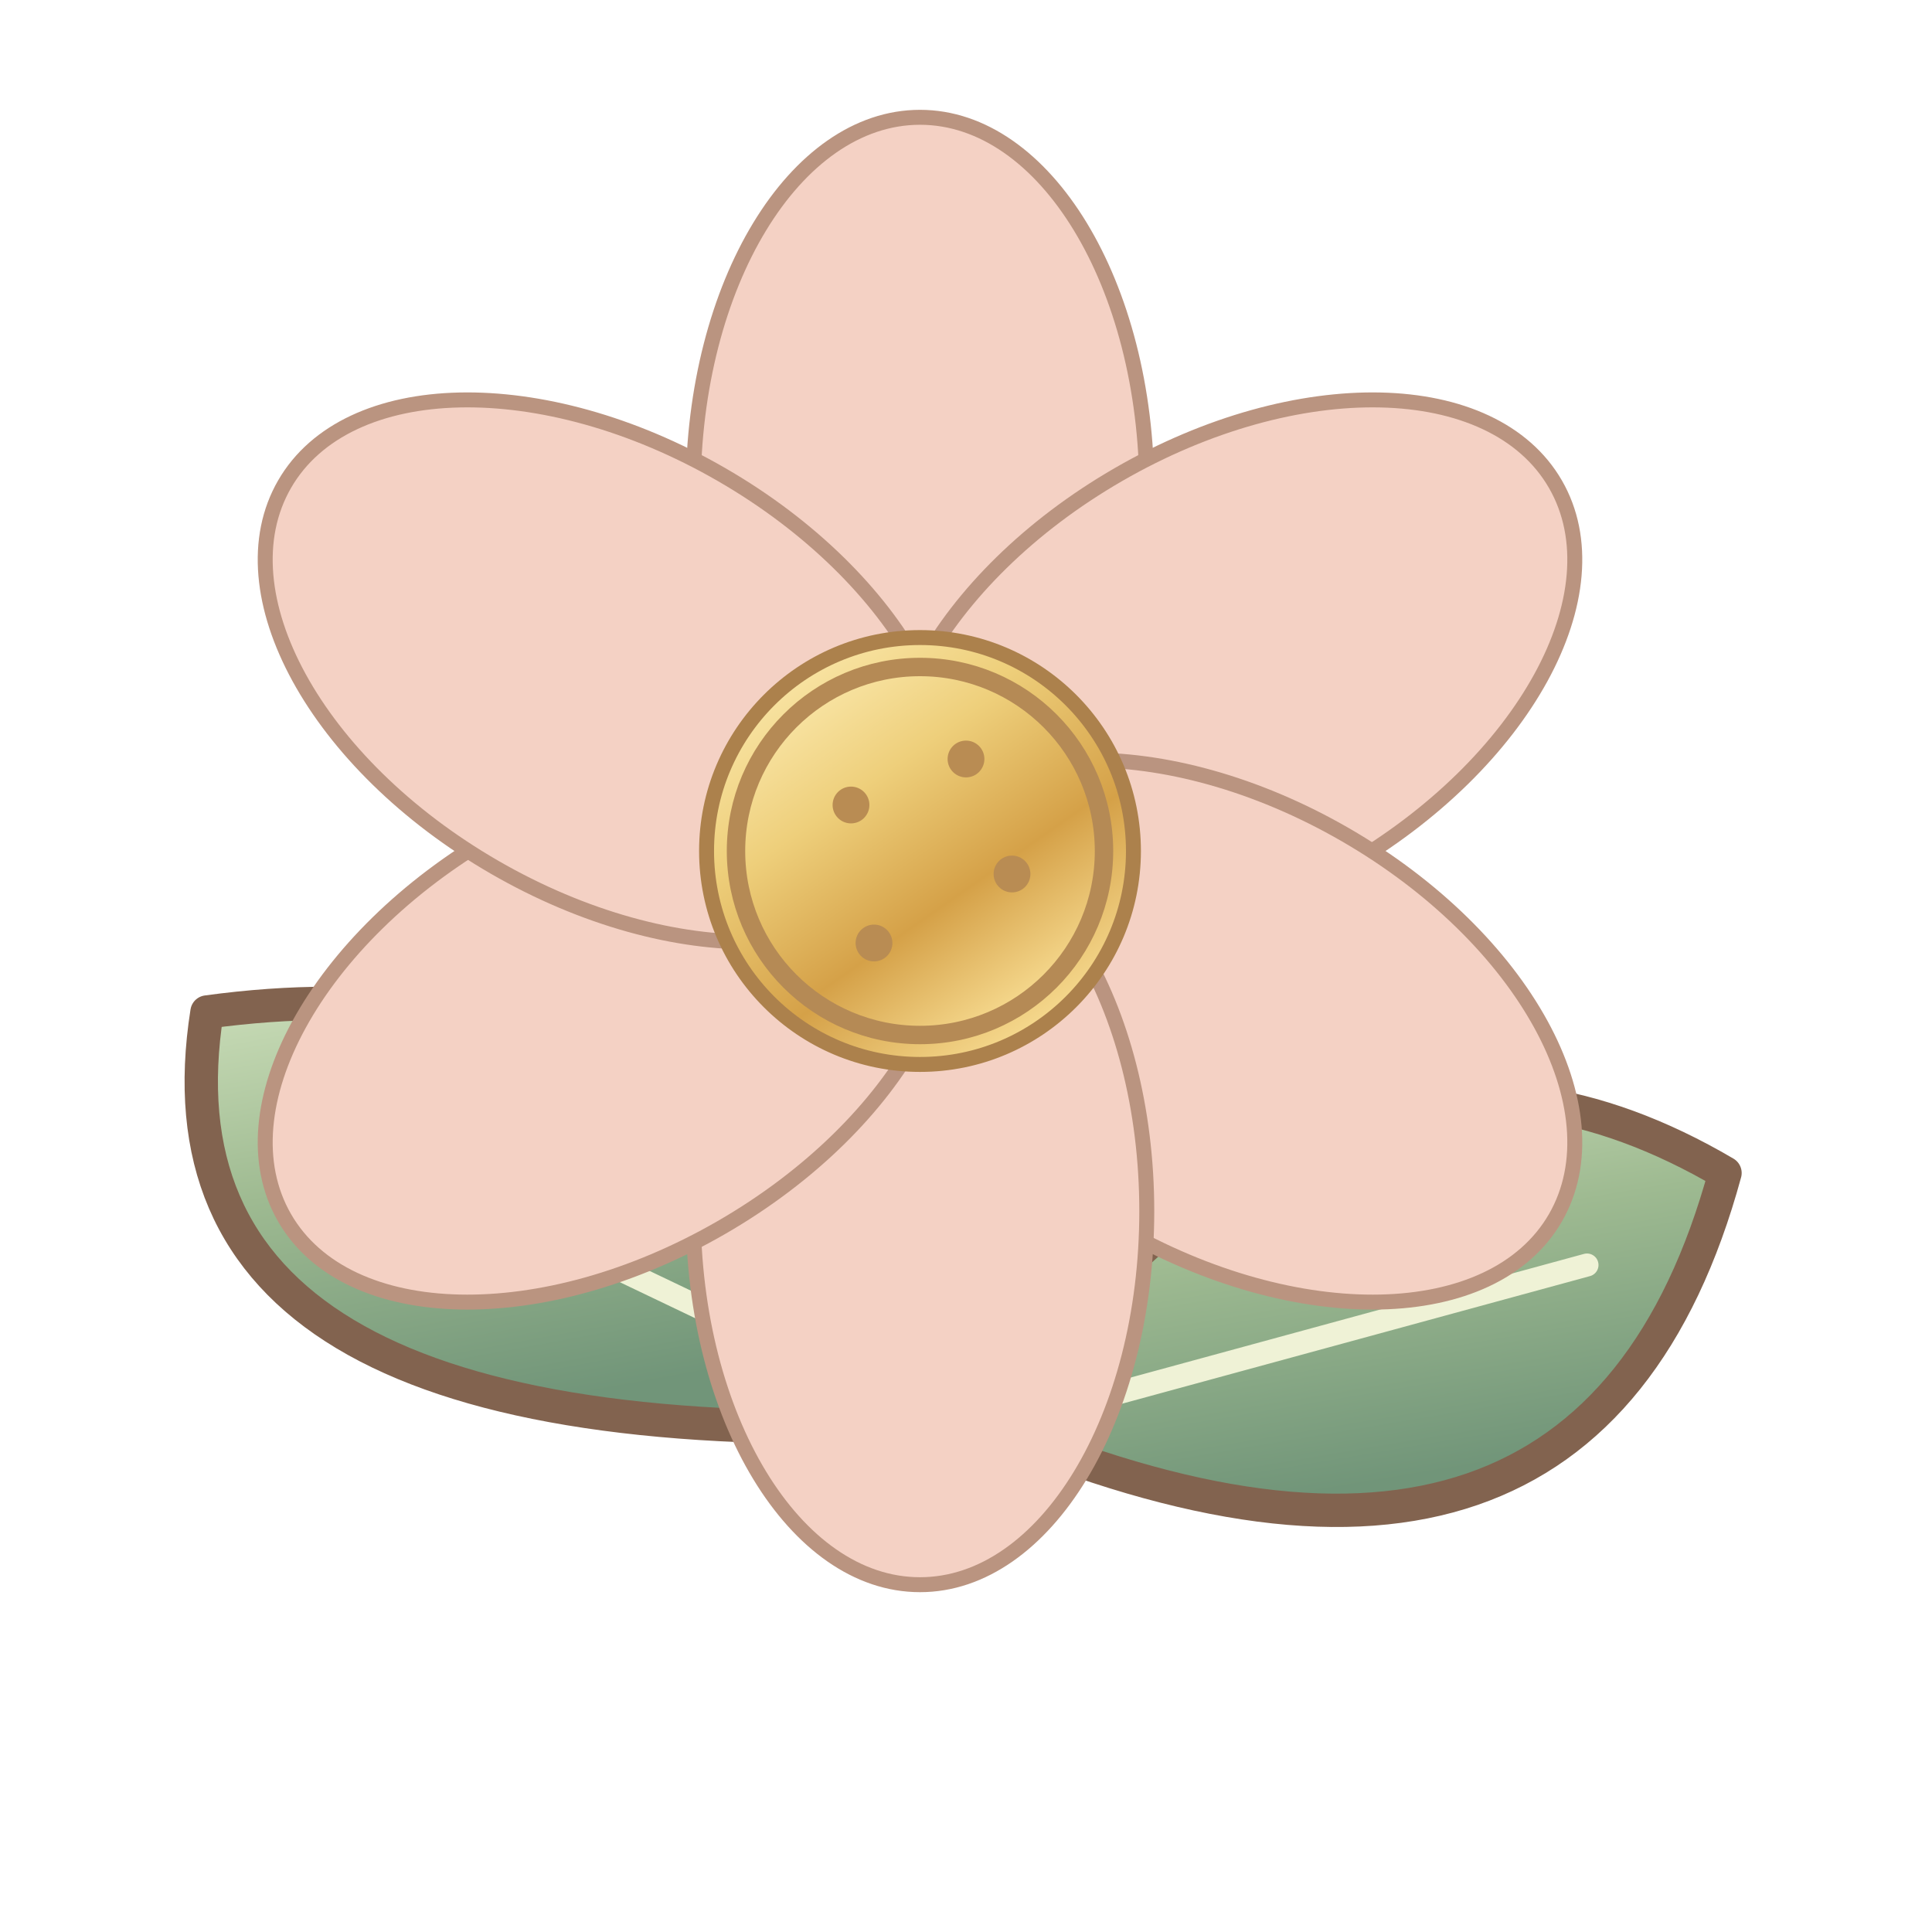
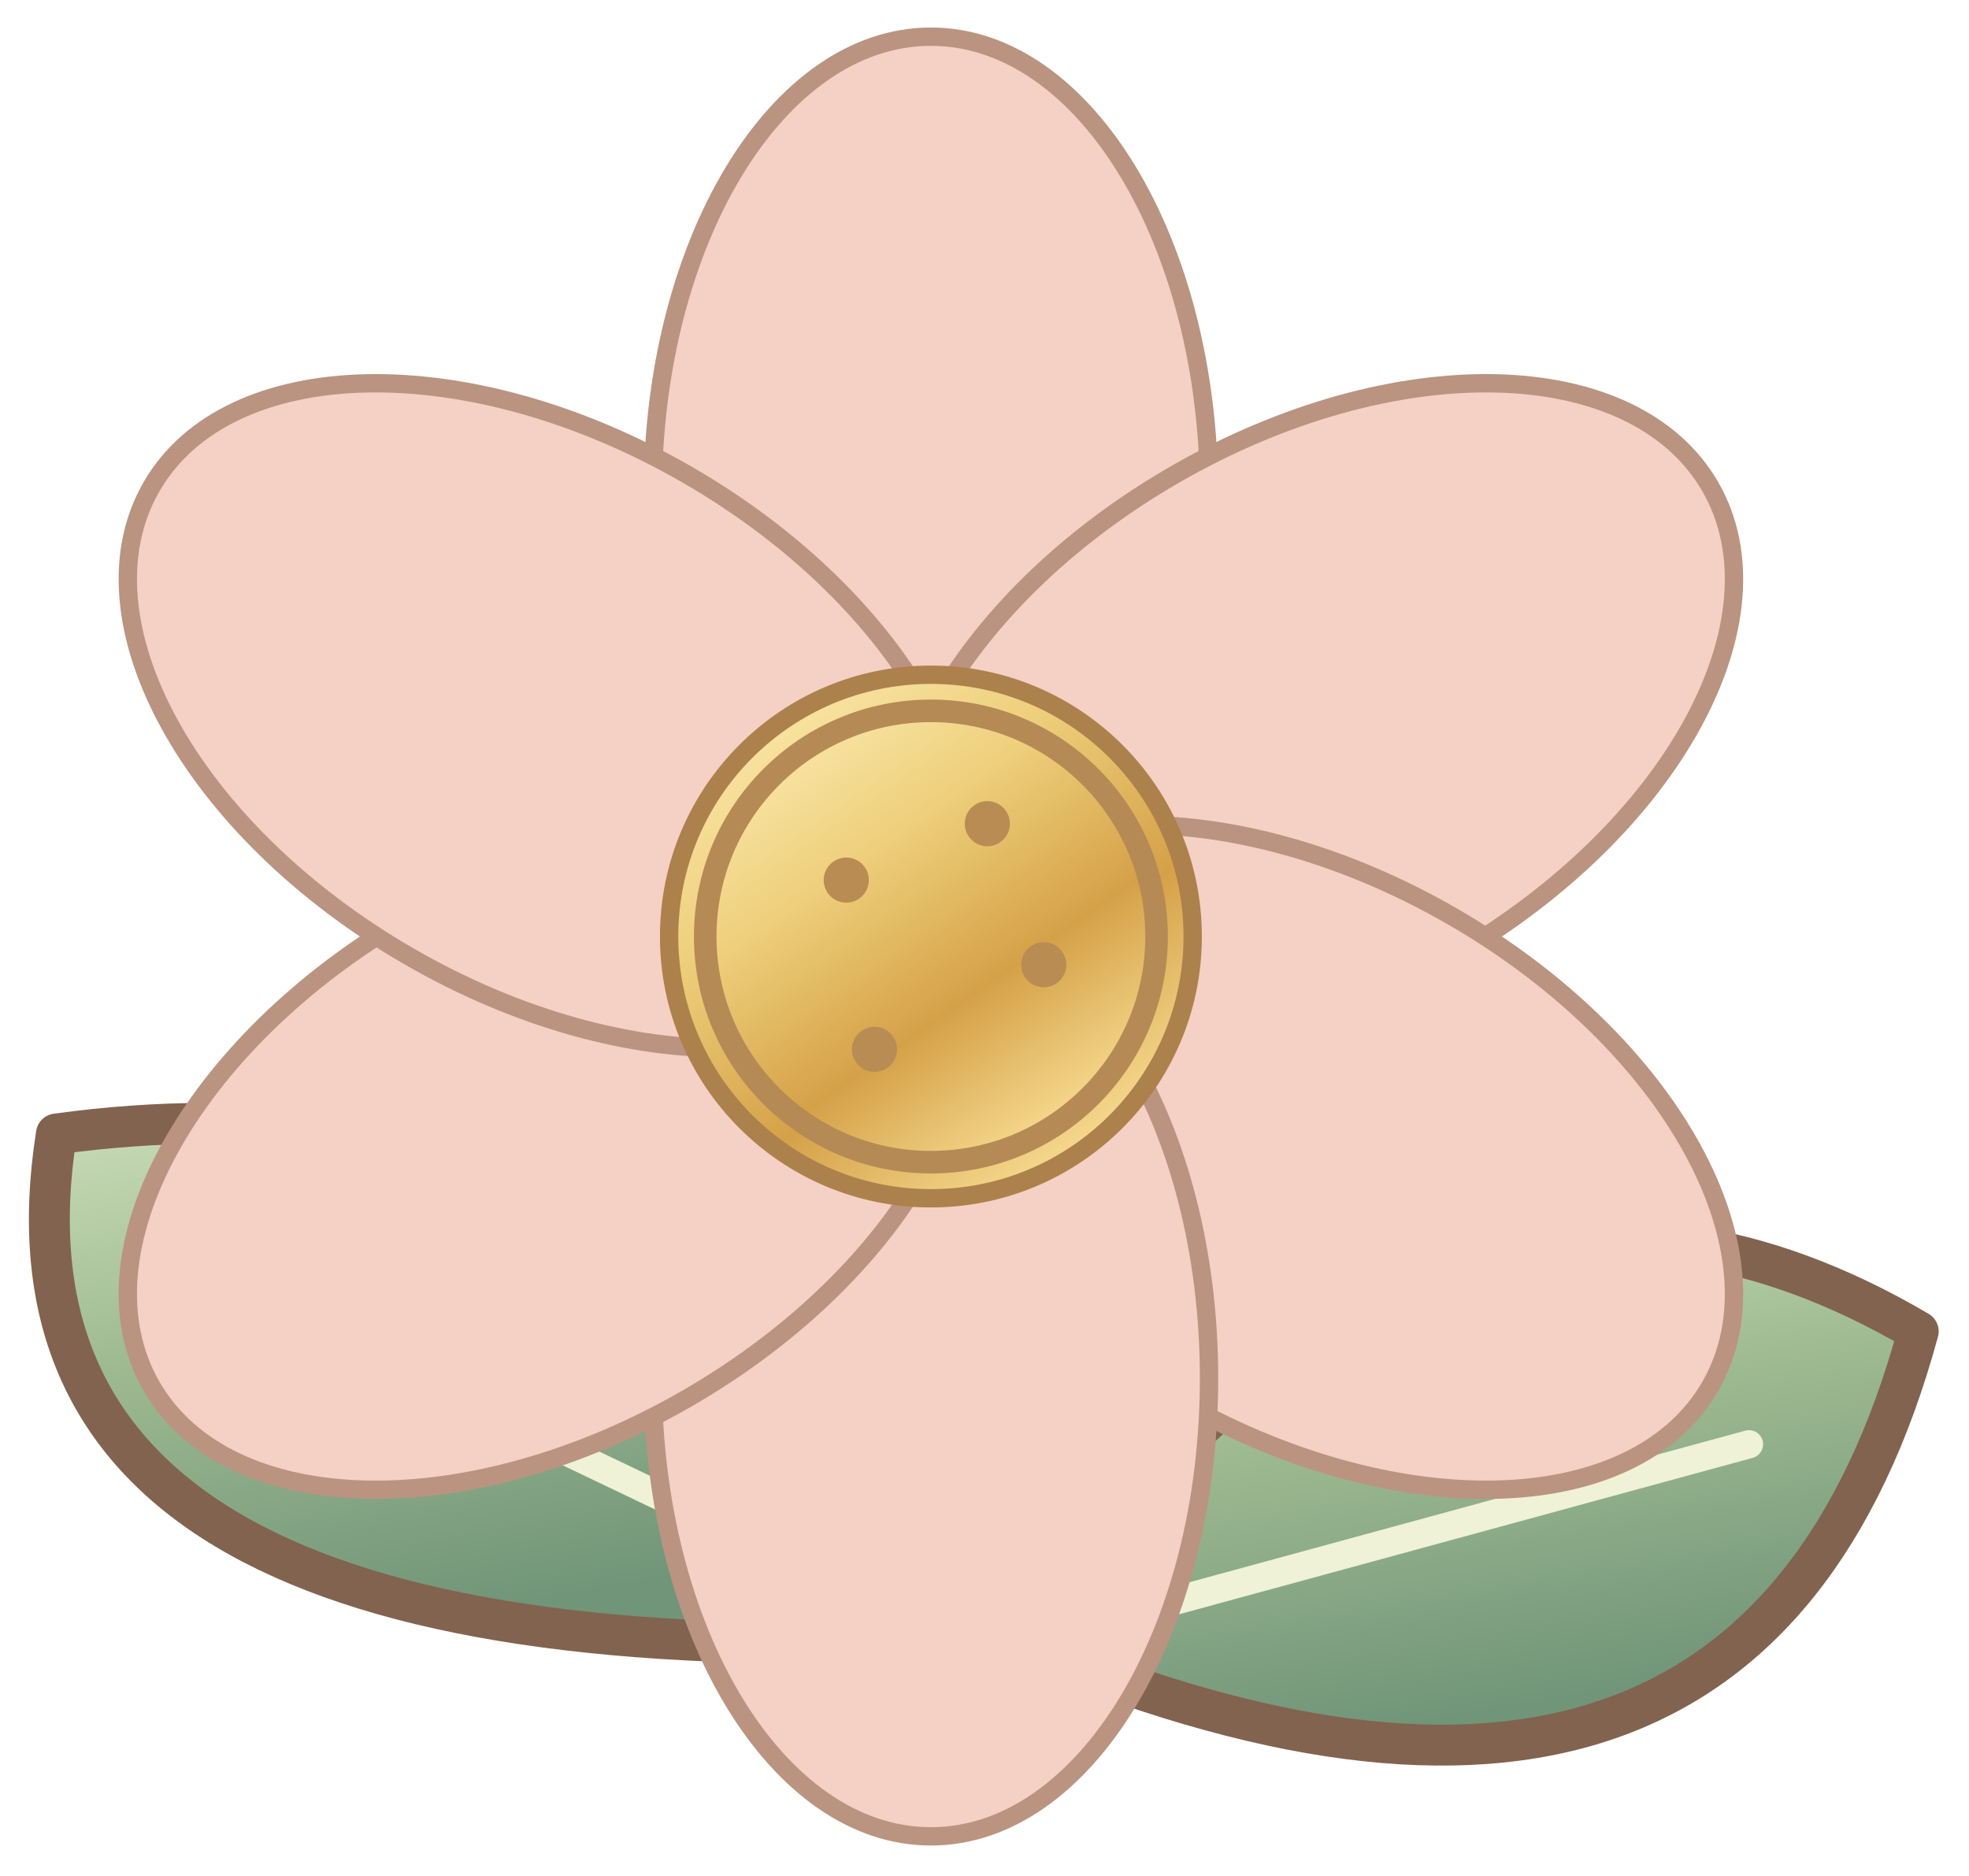
- <svg xmlns="http://www.w3.org/2000/svg" viewBox="0 0 84 84" width="84" height="84">
+ <svg xmlns="http://www.w3.org/2000/svg" viewBox="7 3.8 69.8 66.5" width="69.8" height="66.5">
  <defs>
    <linearGradient id="straw" x2=".15" y2="1">
      <stop stop-color="#fbe8b6" />
      <stop offset=".5" stop-color="#e9c078" />
      <stop offset="1" stop-color="#c88f47" />
    </linearGradient>
    <linearGradient id="rose" x2=".25" y2="1">
      <stop stop-color="#f4c3ba" />
      <stop offset=".5" stop-color="#dd918d" />
      <stop offset="1" stop-color="#b6676d" />
    </linearGradient>
    <linearGradient id="red" x2=".3" y2="1">
      <stop stop-color="#edb1a2" />
      <stop offset=".45" stop-color="#d97571" />
      <stop offset="1" stop-color="#ae4e54" />
    </linearGradient>
    <linearGradient id="teal" x2=".25" y2="1">
      <stop stop-color="#c7e2e0" />
      <stop offset=".48" stop-color="#8cbebd" />
      <stop offset="1" stop-color="#507f85" />
    </linearGradient>
    <linearGradient id="sage" x2=".3" y2="1">
      <stop stop-color="#c9dcb7" />
      <stop offset=".45" stop-color="#9eba91" />
      <stop offset="1" stop-color="#719579" />
    </linearGradient>
    <linearGradient id="gold" x2=".7" y2="1">
      <stop stop-color="#fff1bd" />
      <stop offset=".38" stop-color="#eecf7b" />
      <stop offset=".7" stop-color="#d5a148" />
      <stop offset="1" stop-color="#f8dd93" />
    </linearGradient>
    <radialGradient id="pearl" cx=".3" cy=".25" r=".8">
      <stop stop-color="#fffef7" />
      <stop offset=".48" stop-color="#faf0df" />
      <stop offset="1" stop-color="#c8b7aa" />
    </radialGradient>
    <linearGradient id="fur" x2=".2" y2="1">
      <stop stop-color="#fffdf3" />
      <stop offset=".65" stop-color="#f2e5d3" />
      <stop offset="1" stop-color="#d9c7b4" />
    </linearGradient>
    <pattern id="weave" width="7" height="5" patternUnits="userSpaceOnUse">
      <path d="M0 1.5h7M1 0v1.5M5 1.5V5" fill="none" stroke="#a47743" stroke-opacity=".3" stroke-width=".65" />
    </pattern>
    <pattern id="linen" width="5" height="5" patternUnits="userSpaceOnUse">
      <path d="M0 2.5h5M2.5 0v5" stroke="#fff8ed" stroke-opacity=".15" stroke-width=".45" />
    </pattern>
  </defs>
  <g stroke="#82634f" stroke-width="1.45" stroke-linecap="round" stroke-linejoin="round">
    <path d="M39 62Q6 63 9 44 31 41 39 62Z" fill="url(#sage)" />
    <path d="M43 62Q58 41 75 51 69 73 43 62Z" fill="url(#sage)" />
    <path d="M14 49 37 60M47 61 69 55" fill="none" stroke="#eff2d6" stroke-width="1" />
    <g transform="translate(40 37)">
      <ellipse cy="-15.66" rx="9.86" ry="16.24" transform="rotate(0)" fill="#f4d1c4" stroke="#ba9480" stroke-width=".65" />
      <ellipse cy="-15.66" rx="9.86" ry="16.24" transform="rotate(60)" fill="#f4d1c4" stroke="#ba9480" stroke-width=".65" />
      <ellipse cy="-15.66" rx="9.86" ry="16.24" transform="rotate(120)" fill="#f4d1c4" stroke="#ba9480" stroke-width=".65" />
      <ellipse cy="-15.66" rx="9.86" ry="16.24" transform="rotate(180)" fill="#f4d1c4" stroke="#ba9480" stroke-width=".65" />
      <ellipse cy="-15.66" rx="9.86" ry="16.24" transform="rotate(240)" fill="#f4d1c4" stroke="#ba9480" stroke-width=".65" />
      <ellipse cy="-15.66" rx="9.86" ry="16.24" transform="rotate(300)" fill="#f4d1c4" stroke="#ba9480" stroke-width=".65" />
      <circle r="9.28" fill="url(#gold)" stroke="#ac814c" stroke-width=".65" />
      <circle cx="-2.9" cy="-2.9" r="2.32" fill="#fff8dc" stroke="none" />
    </g>
    <circle cx="40" cy="37" r="8" fill="url(#gold)" stroke="#b58a55" stroke-width=".8" />
    <g fill="#b98c53" stroke="none">
      <circle cx="37" cy="35" r=".8" />
      <circle cx="42" cy="33" r=".8" />
      <circle cx="44" cy="38" r=".8" />
      <circle cx="38" cy="41" r=".8" />
    </g>
  </g>
</svg>
